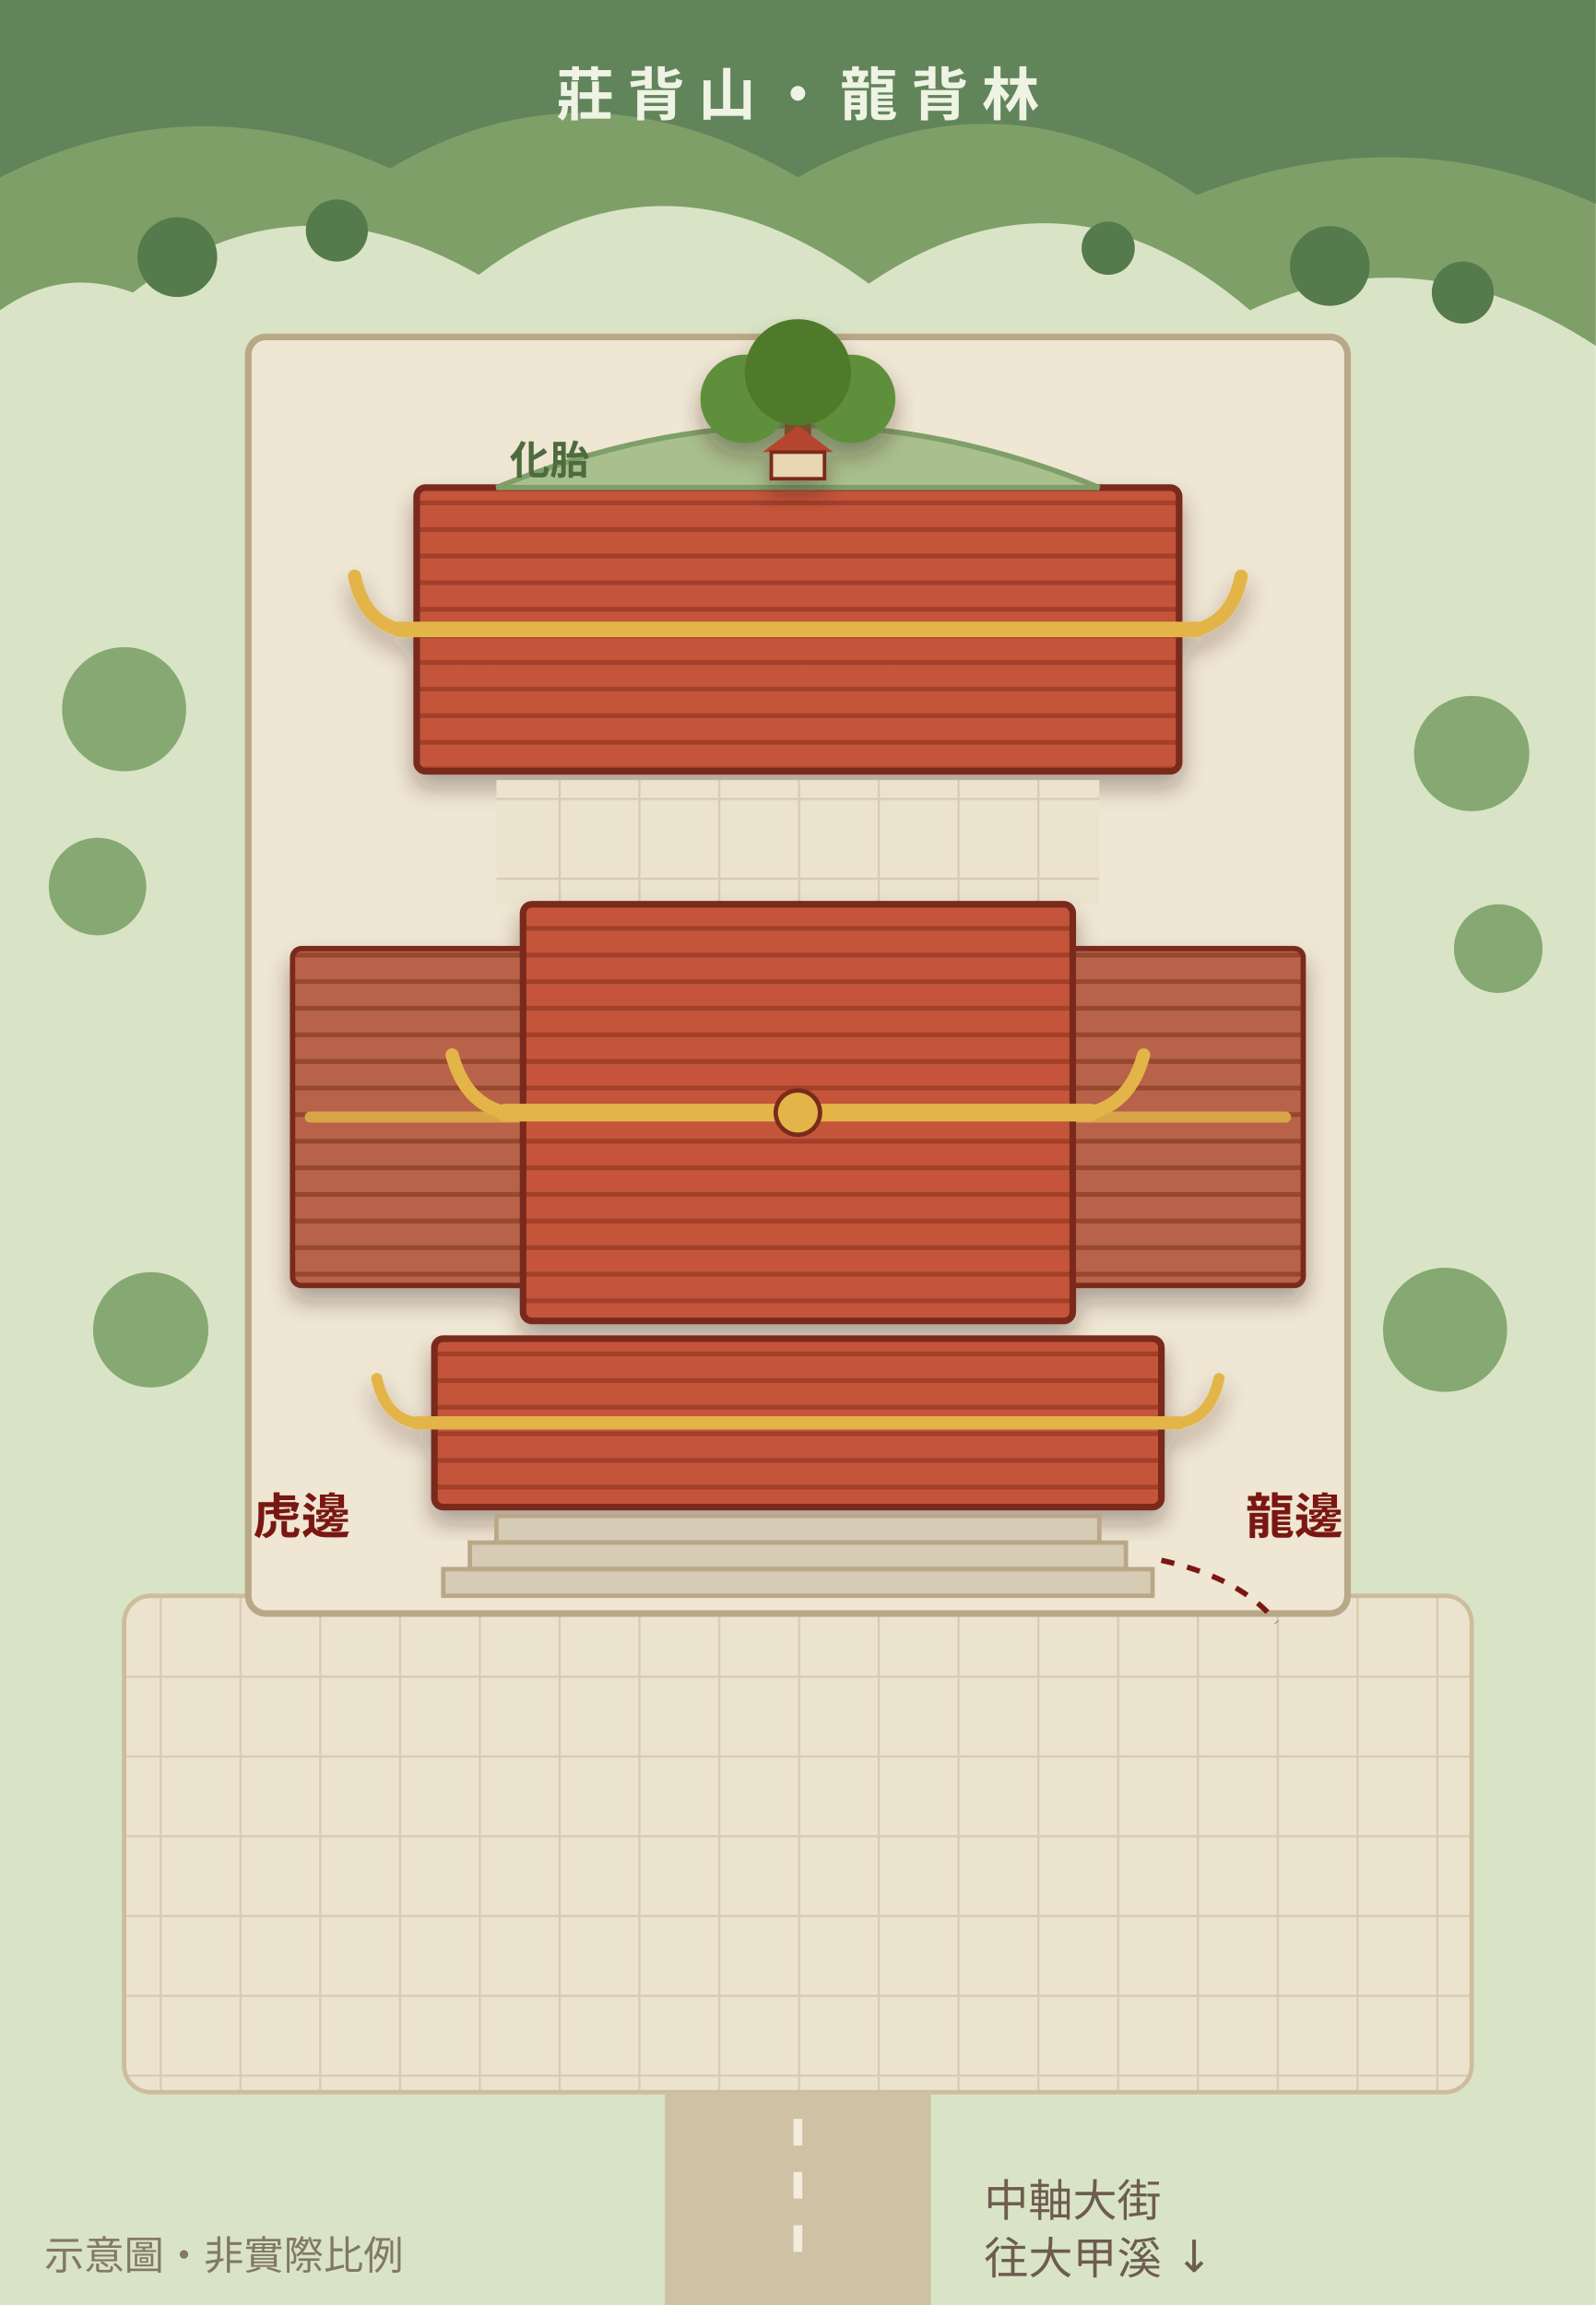
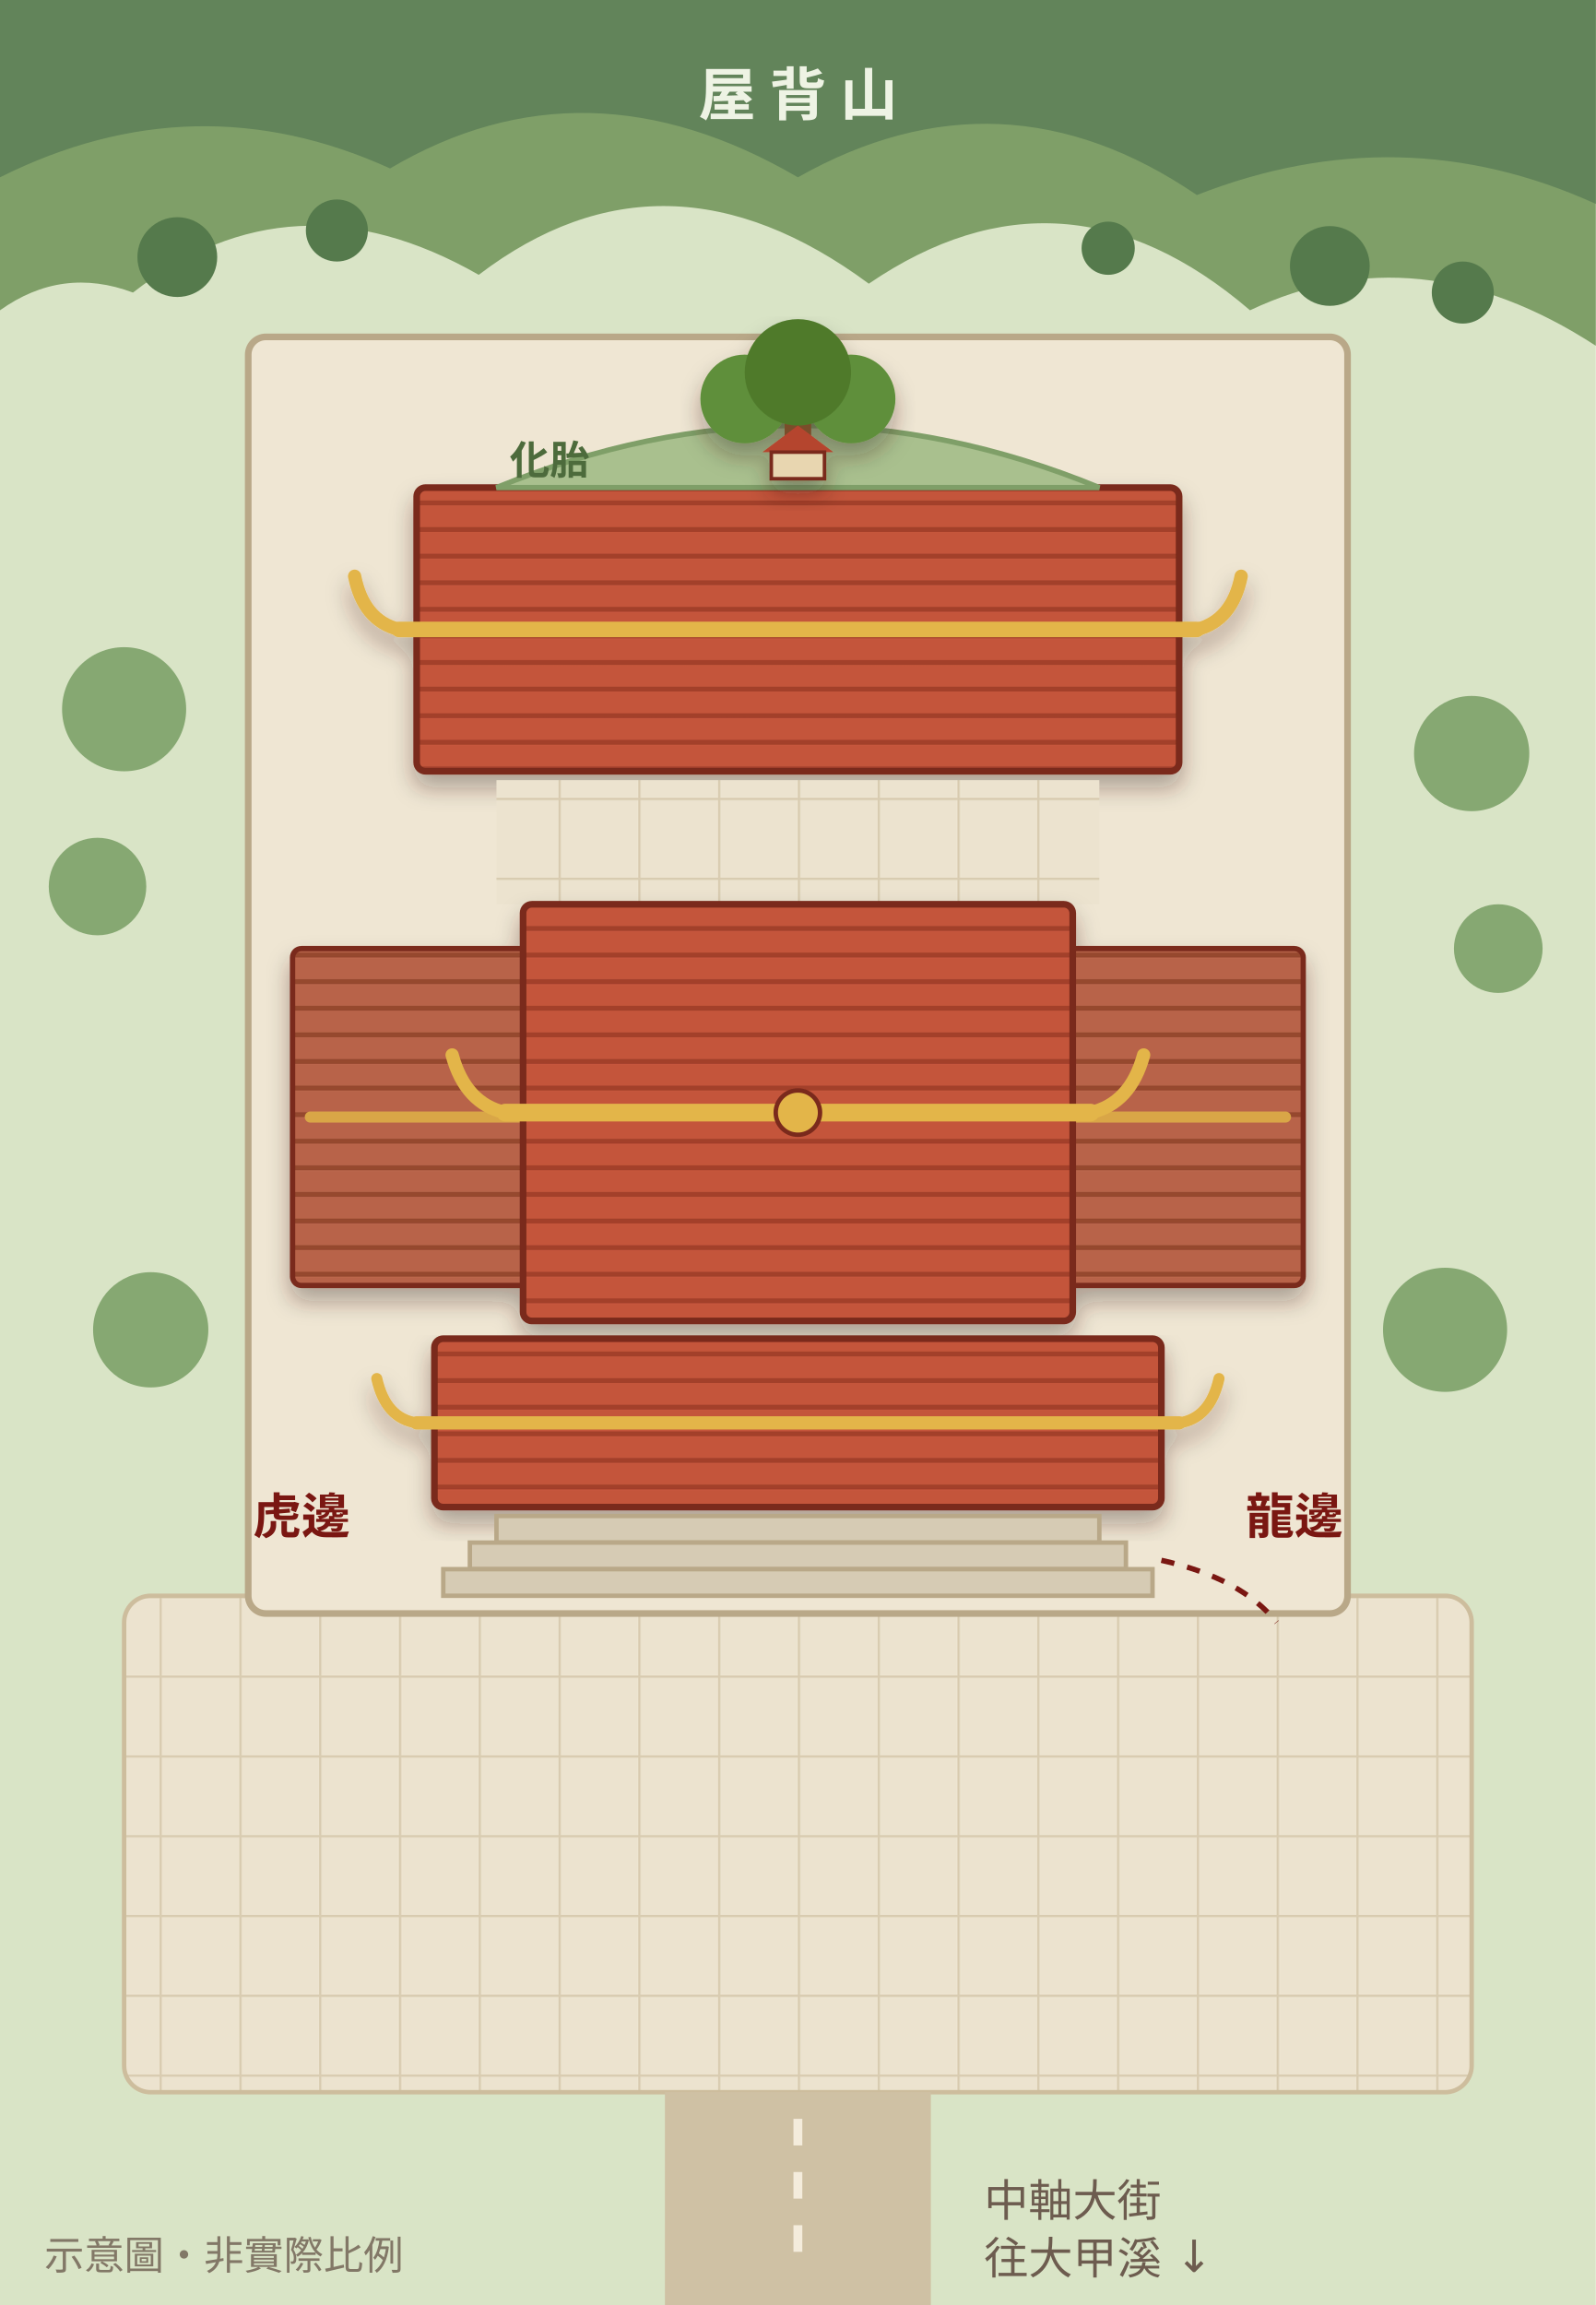
<svg xmlns="http://www.w3.org/2000/svg" viewBox="0 0 360 520">
  <defs>
    <pattern id="tile" width="6" height="6" patternUnits="userSpaceOnUse">
      <rect width="6" height="6" fill="#c4553b" />
      <path d="M0 5.5H6" stroke="#a3402b" stroke-width="1.2" />
    </pattern>
    <pattern id="tile2" width="6" height="6" patternUnits="userSpaceOnUse">
      <rect width="6" height="6" fill="#b8644a" />
      <path d="M0 5.5H6" stroke="#96482f" stroke-width="1.2" />
    </pattern>
    <pattern id="pave" width="18" height="18" patternUnits="userSpaceOnUse">
      <rect width="18" height="18" fill="#ece3cf" />
      <path d="M0 0H18M0 0V18" stroke="#d9ccb1" stroke-width="1" />
    </pattern>
    <filter id="sh" x="-10%" y="-10%" width="120%" height="130%">
      <feDropShadow dx="0" dy="3" stdDeviation="2.5" flood-color="#3b2416" flood-opacity=".35" />
    </filter>
  </defs>
  <rect width="360" height="520" fill="#d9e4c6" />
  <path d="M0 0H360V78Q320 52 282 70Q240 34 196 64Q150 30 108 62Q66 38 30 66Q14 60 0 70Z" fill="#7f9f68" />
  <path d="M0 0H360V46Q316 26 270 44Q226 14 180 40Q132 12 88 38Q44 18 0 40Z" fill="#62845a" />
  <g fill="#557a4c">
    <circle cx="40" cy="58" r="9" />
    <circle cx="76" cy="52" r="7" />
    <circle cx="300" cy="60" r="9" />
    <circle cx="330" cy="66" r="7" />
    <circle cx="250" cy="56" r="6" />
  </g>
-   <text x="180" y="26" text-anchor="middle" font-family="Noto Serif TC, serif" font-size="13" font-weight="600" fill="#eef3e4" letter-spacing="3">莊背山・龍背林</text>
+   <text x="180" y="26" text-anchor="middle" font-family="Noto Serif TC, serif" font-size="13" font-weight="600" fill="#eef3e4" letter-spacing="3">屋背山</text>
  <g fill="#86a872">
    <circle cx="28" cy="160" r="14" />
    <circle cx="22" cy="200" r="11" />
    <circle cx="34" cy="300" r="13" />
    <circle cx="332" cy="170" r="13" />
    <circle cx="338" cy="214" r="10" />
    <circle cx="326" cy="300" r="14" />
  </g>
  <rect x="28" y="360" width="304" height="112" rx="6" fill="url(#pave)" stroke="#cdbd9d" />
  <rect x="150" y="472" width="60" height="48" fill="#cfc1a4" />
  <path d="M180 478V514" stroke="#f4ecdc" stroke-width="2" stroke-dasharray="6 6" />
  <text x="222" y="500" font-family="Noto Sans TC, sans-serif" font-size="10" fill="#6d5c4f">中軸大街</text>
  <text x="222" y="513" font-family="Noto Sans TC, sans-serif" font-size="10" fill="#6d5c4f">往大甲溪 ↓</text>
  <rect x="56" y="76" width="248" height="288" rx="4" fill="#efe6d3" stroke="#b9a888" stroke-width="1.5" />
  <g filter="url(#sh)">
    <rect x="94" y="110" width="172" height="64" rx="2" fill="url(#tile)" stroke="#7a2a1c" stroke-width="1.5" />
    <path d="M90 142H270" stroke="#e3b54a" stroke-width="3.5" stroke-linecap="round" />
    <path d="M90 142q-8-2-10-12M270 142q8-2 10-12" fill="none" stroke="#e3b54a" stroke-width="3" stroke-linecap="round" />
  </g>
  <path d="M112 110Q180 82 248 110Z" fill="#a9c08e" stroke="#7f9f68" stroke-width="1.2" />
  <text x="124" y="107" text-anchor="middle" font-family="Noto Serif TC, serif" font-size="9" font-weight="600" fill="#4d6b3c">化胎</text>
  <g filter="url(#sh)">
    <rect x="177" y="90" width="6" height="14" fill="#7a4e2c" />
    <circle cx="168" cy="90" r="10" fill="#5f8f3a" />
    <circle cx="192" cy="90" r="10" fill="#5f8f3a" />
    <circle cx="180" cy="84" r="12" fill="#4f7a2c" />
    <path d="M172 102L180 96L188 102Z" fill="#b5452f" />
    <rect x="174" y="102" width="12" height="6" fill="#e8d6b0" stroke="#7a2a1c" stroke-width=".8" />
  </g>
  <rect x="112" y="176" width="136" height="28" fill="url(#pave)" />
  <g filter="url(#sh)">
    <rect x="66" y="214" width="60" height="76" rx="2" fill="url(#tile2)" stroke="#7a2a1c" stroke-width="1.2" />
    <rect x="234" y="214" width="60" height="76" rx="2" fill="url(#tile2)" stroke="#7a2a1c" stroke-width="1.2" />
    <path d="M70 252H122M238 252H290" stroke="#d9a646" stroke-width="2.5" stroke-linecap="round" />
    <rect x="118" y="204" width="124" height="94" rx="2" fill="url(#tile)" stroke="#7a2a1c" stroke-width="1.5" />
    <path d="M114 251H246" stroke="#e3b54a" stroke-width="4" stroke-linecap="round" />
    <path d="M114 251q-9-2-12-13M246 251q9-2 12-13" fill="none" stroke="#e3b54a" stroke-width="3" stroke-linecap="round" />
    <circle cx="180" cy="251" r="5" fill="#e3b54a" stroke="#7a2a1c" />
  </g>
  <g filter="url(#sh)">
    <rect x="98" y="302" width="164" height="38" rx="2" fill="url(#tile)" stroke="#7a2a1c" stroke-width="1.5" />
    <path d="M94 321H266" stroke="#e3b54a" stroke-width="3" stroke-linecap="round" />
    <path d="M94 321q-7-1-9-10M266 321q7-1 9-10" fill="none" stroke="#e3b54a" stroke-width="2.5" stroke-linecap="round" />
  </g>
  <g fill="#d6cbb4" stroke="#b9a888">
    <rect x="112" y="342" width="136" height="6" />
    <rect x="106" y="348" width="148" height="6" />
    <rect x="100" y="354" width="160" height="6" />
  </g>
  <path d="M262 352Q280 356 288 366" fill="none" stroke="#7a1712" stroke-width="1.2" stroke-dasharray="3 3" />
  <text x="292" y="346" text-anchor="middle" font-family="Noto Serif TC, serif" font-size="11" font-weight="600" fill="#7a1712">龍邊</text>
  <text x="68" y="346" text-anchor="middle" font-family="Noto Serif TC, serif" font-size="11" font-weight="600" fill="#7a1712">虎邊</text>
  <text x="10" y="512" font-family="Noto Sans TC, sans-serif" font-size="9" fill="#6d5c4f" opacity=".8">示意圖・非實際比例</text>
</svg>
